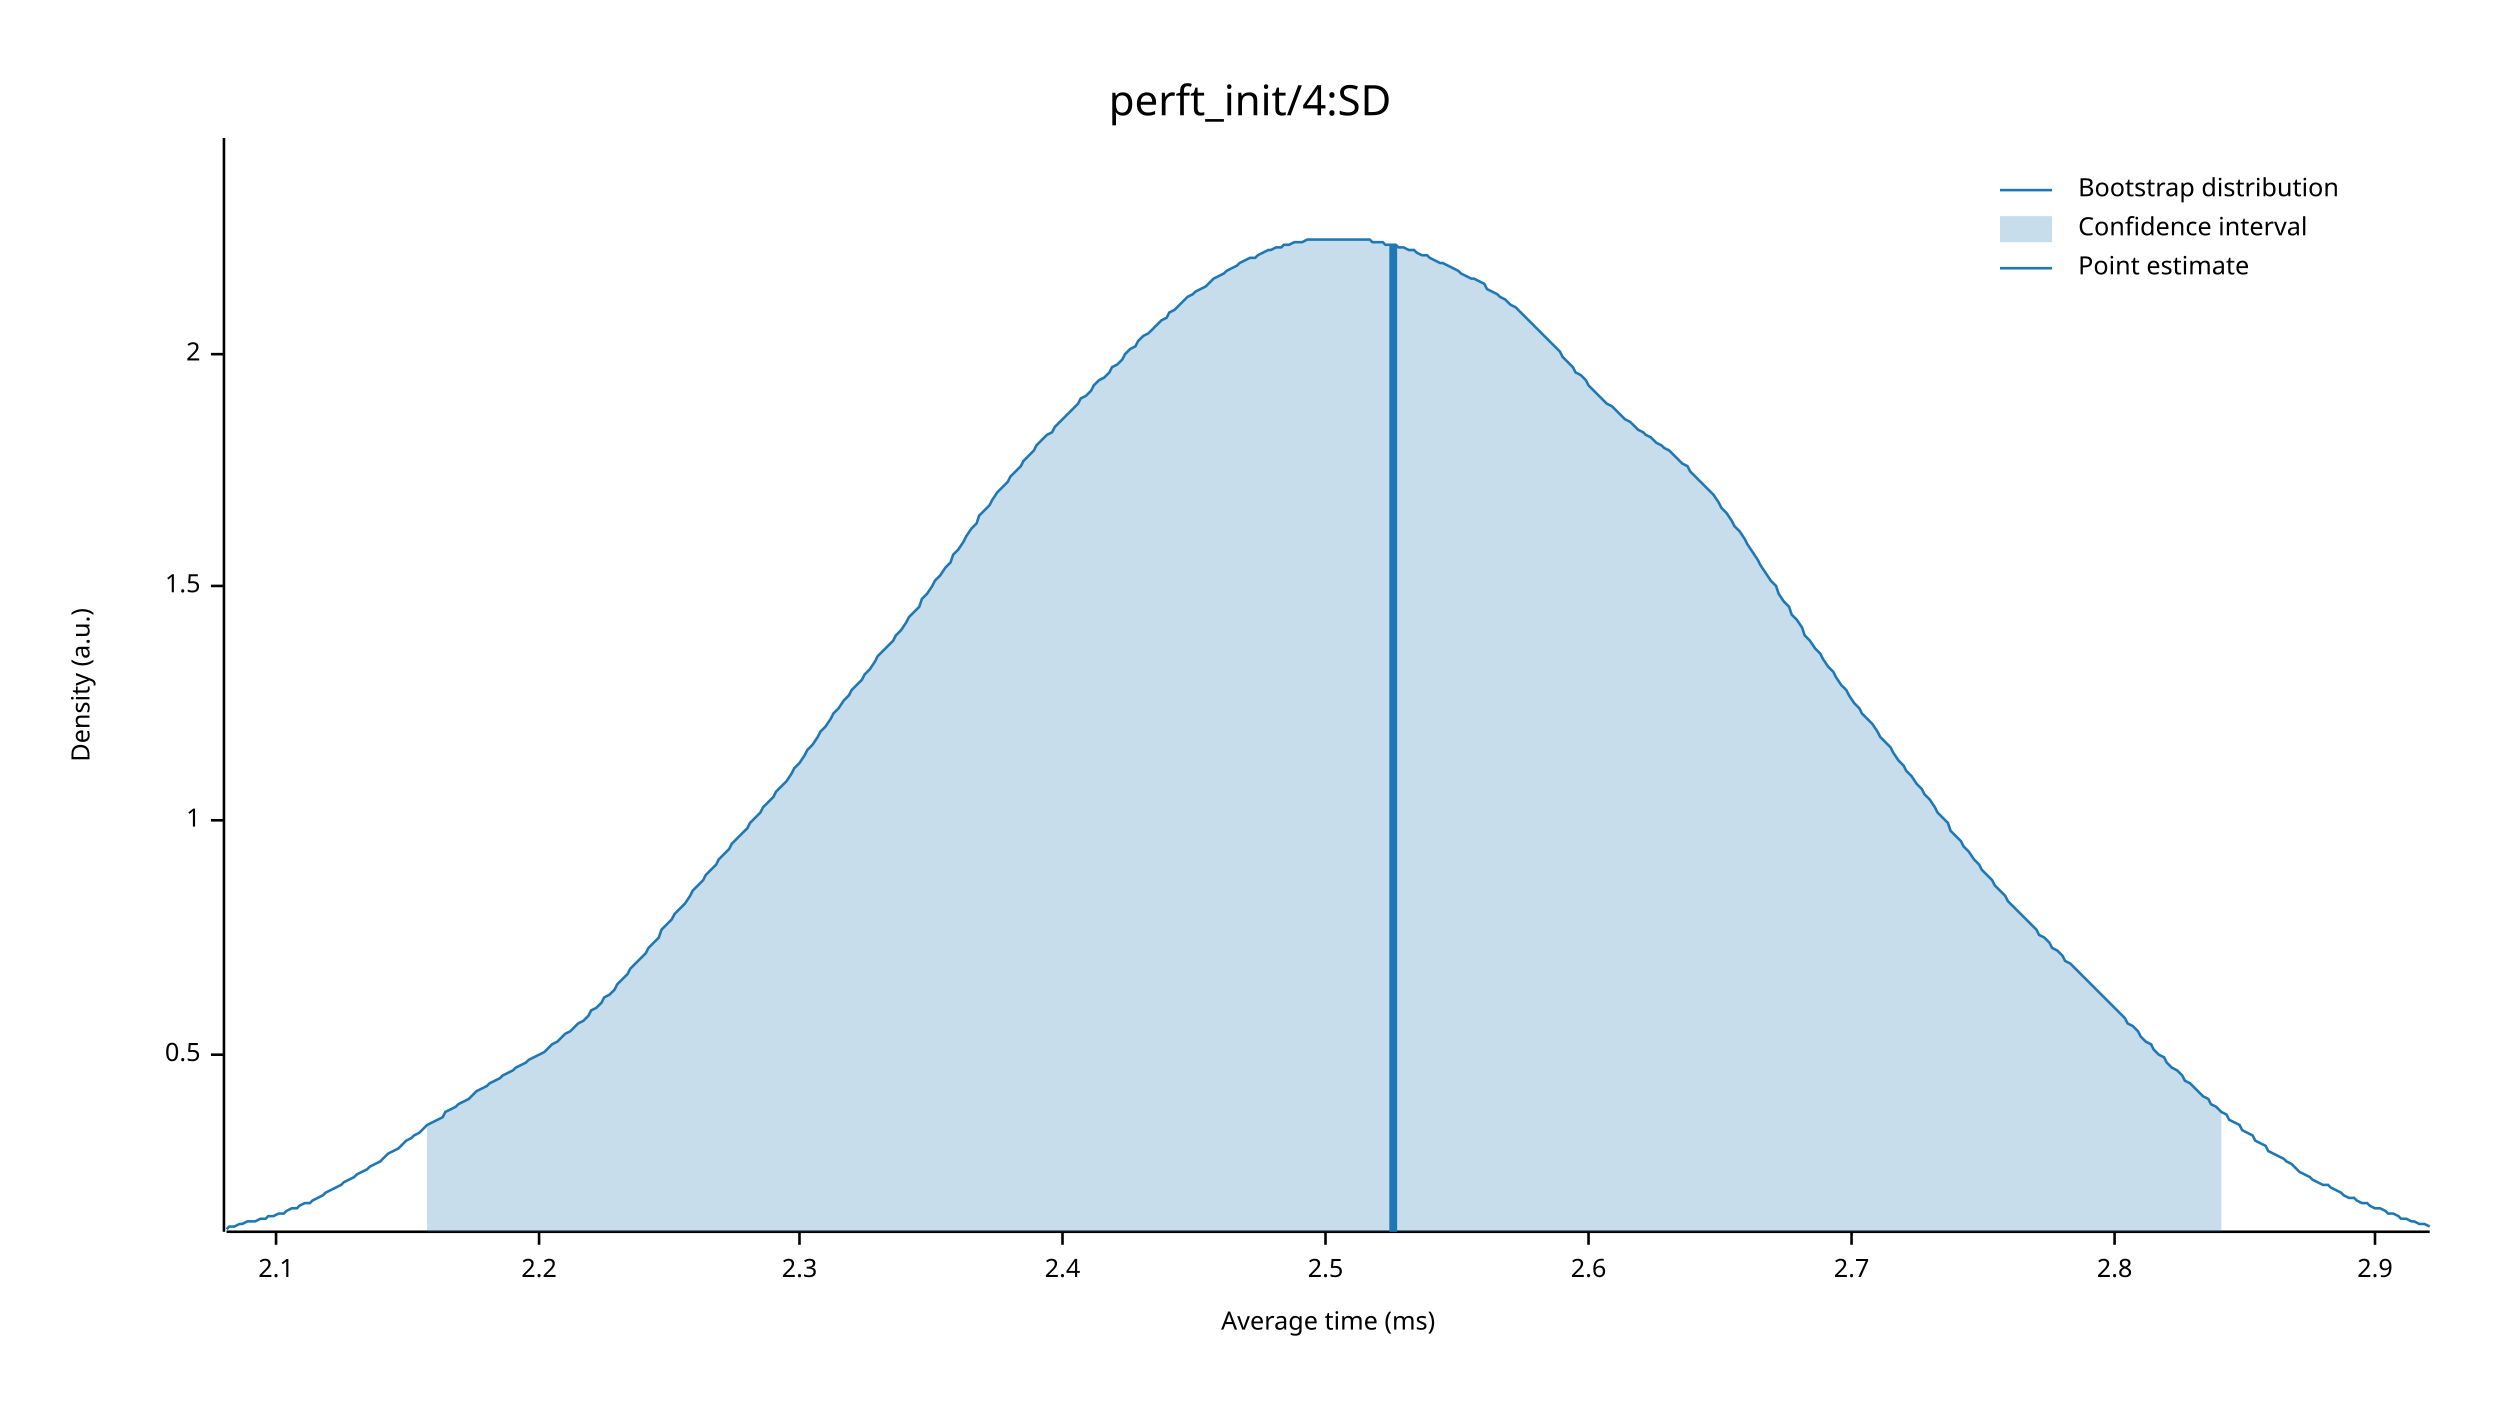
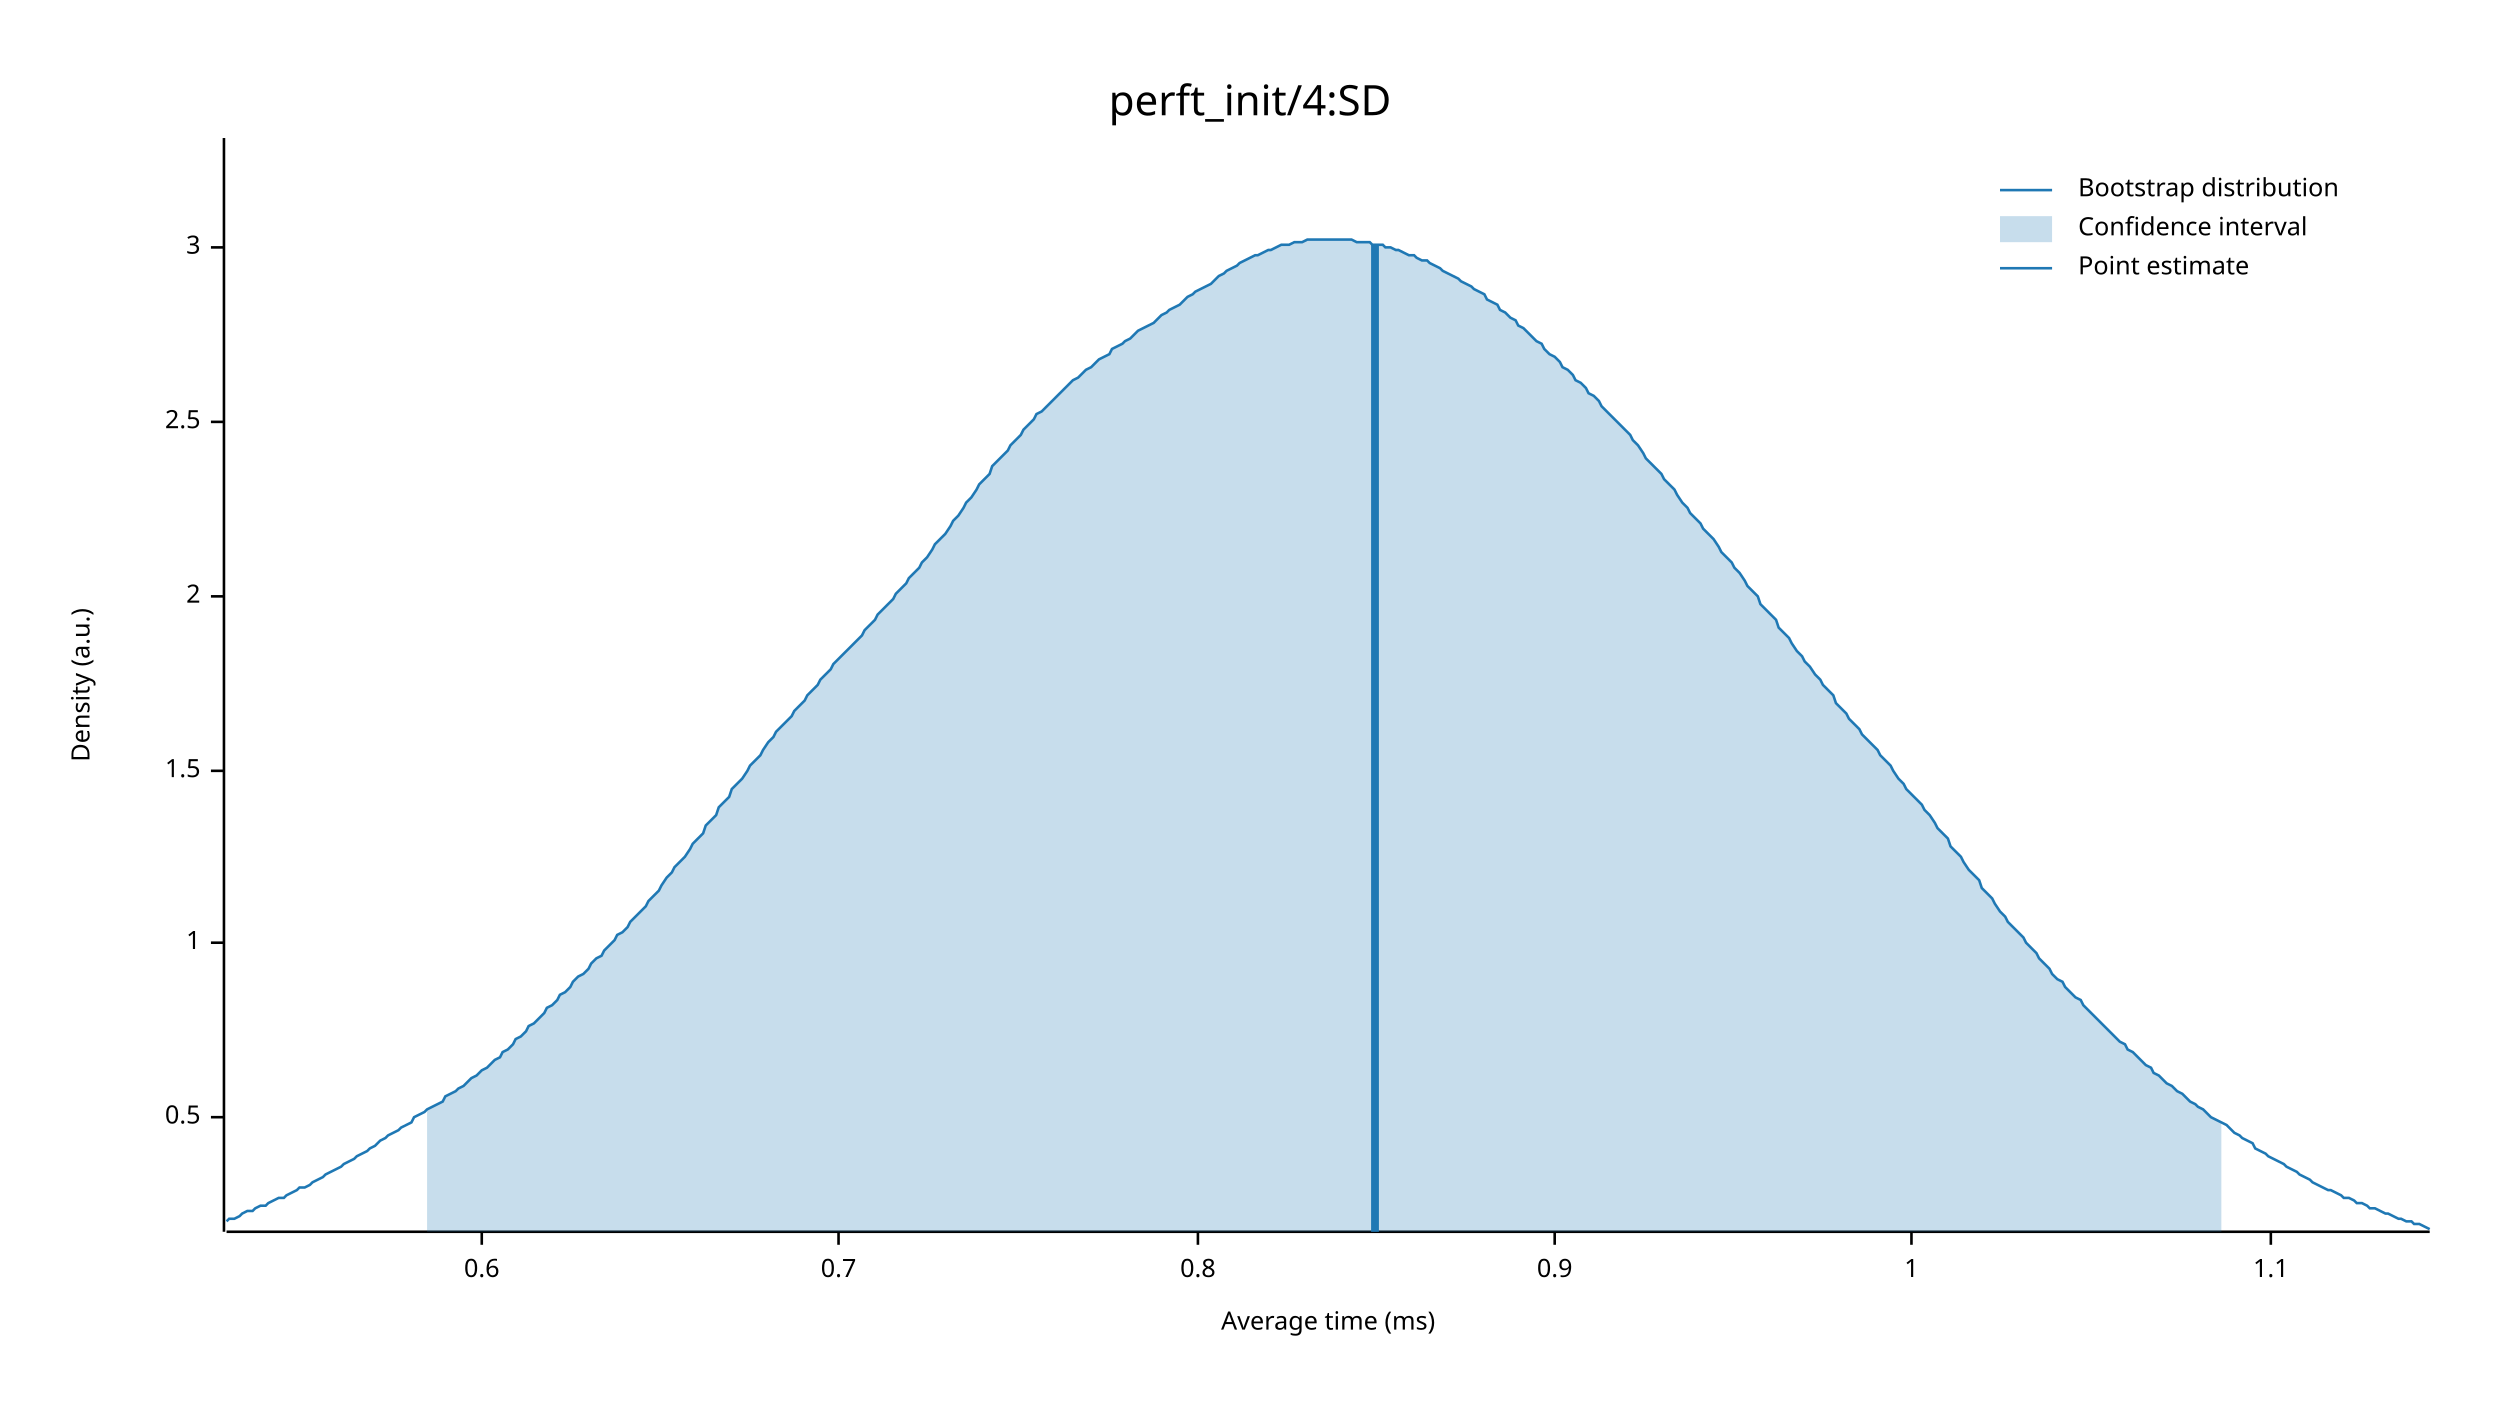
<svg xmlns="http://www.w3.org/2000/svg" width="960" height="540" viewBox="0 0 960 540">
  <text x="480" y="32" dy="0.76em" text-anchor="middle" font-family="sans-serif" font-size="16.129" opacity="1" fill="#000000">
perft_init/4:SD
</text>
  <text x="27" y="263" dy="0.76em" text-anchor="middle" font-family="sans-serif" font-size="9.677" opacity="1" fill="#000000" transform="rotate(270, 27, 263)">
Density (a.u.)
</text>
  <text x="510" y="513" dy="-0.5ex" text-anchor="middle" font-family="sans-serif" font-size="9.677" opacity="1" fill="#000000">
Average time (ms)
</text>
  <polyline fill="none" opacity="1" stroke="#000000" stroke-width="1" points="86,53 86,473 " />
-   <text x="77" y="405" dy="0.5ex" text-anchor="end" font-family="sans-serif" font-size="9.677" opacity="1" fill="#000000">
+   <text x="77" y="429" dy="0.5ex" text-anchor="end" font-family="sans-serif" font-size="9.677" opacity="1" fill="#000000">
0.5
</text>
-   <polyline fill="none" opacity="1" stroke="#000000" stroke-width="1" points="81,405 86,405 " />
-   <text x="77" y="315" dy="0.5ex" text-anchor="end" font-family="sans-serif" font-size="9.677" opacity="1" fill="#000000">
+   <polyline fill="none" opacity="1" stroke="#000000" stroke-width="1" points="81,429 86,429 " />
+   <text x="77" y="362" dy="0.5ex" text-anchor="end" font-family="sans-serif" font-size="9.677" opacity="1" fill="#000000">
1
</text>
-   <polyline fill="none" opacity="1" stroke="#000000" stroke-width="1" points="81,315 86,315 " />
-   <text x="77" y="225" dy="0.5ex" text-anchor="end" font-family="sans-serif" font-size="9.677" opacity="1" fill="#000000">
+   <polyline fill="none" opacity="1" stroke="#000000" stroke-width="1" points="81,362 86,362 " />
+   <text x="77" y="296" dy="0.5ex" text-anchor="end" font-family="sans-serif" font-size="9.677" opacity="1" fill="#000000">
1.5
</text>
-   <polyline fill="none" opacity="1" stroke="#000000" stroke-width="1" points="81,225 86,225 " />
-   <text x="77" y="136" dy="0.5ex" text-anchor="end" font-family="sans-serif" font-size="9.677" opacity="1" fill="#000000">
+   <polyline fill="none" opacity="1" stroke="#000000" stroke-width="1" points="81,296 86,296 " />
+   <text x="77" y="229" dy="0.5ex" text-anchor="end" font-family="sans-serif" font-size="9.677" opacity="1" fill="#000000">
2
</text>
-   <polyline fill="none" opacity="1" stroke="#000000" stroke-width="1" points="81,136 86,136 " />
-   <polyline fill="none" opacity="1" stroke="#000000" stroke-width="1" points="87,473 933,473 " />
-   <text x="106" y="483" dy="0.76em" text-anchor="middle" font-family="sans-serif" font-size="9.677" opacity="1" fill="#000000">
- 2.1
- </text>
-   <polyline fill="none" opacity="1" stroke="#000000" stroke-width="1" points="106,473 106,478 " />
-   <text x="207" y="483" dy="0.76em" text-anchor="middle" font-family="sans-serif" font-size="9.677" opacity="1" fill="#000000">
- 2.2
- </text>
-   <polyline fill="none" opacity="1" stroke="#000000" stroke-width="1" points="207,473 207,478 " />
-   <text x="307" y="483" dy="0.76em" text-anchor="middle" font-family="sans-serif" font-size="9.677" opacity="1" fill="#000000">
- 2.3
- </text>
-   <polyline fill="none" opacity="1" stroke="#000000" stroke-width="1" points="307,473 307,478 " />
-   <text x="408" y="483" dy="0.76em" text-anchor="middle" font-family="sans-serif" font-size="9.677" opacity="1" fill="#000000">
- 2.4
- </text>
-   <polyline fill="none" opacity="1" stroke="#000000" stroke-width="1" points="408,473 408,478 " />
-   <text x="509" y="483" dy="0.76em" text-anchor="middle" font-family="sans-serif" font-size="9.677" opacity="1" fill="#000000">
+   <polyline fill="none" opacity="1" stroke="#000000" stroke-width="1" points="81,229 86,229 " />
+   <text x="77" y="162" dy="0.5ex" text-anchor="end" font-family="sans-serif" font-size="9.677" opacity="1" fill="#000000">
2.5
</text>
-   <polyline fill="none" opacity="1" stroke="#000000" stroke-width="1" points="509,473 509,478 " />
-   <text x="610" y="483" dy="0.76em" text-anchor="middle" font-family="sans-serif" font-size="9.677" opacity="1" fill="#000000">
- 2.6
+   <polyline fill="none" opacity="1" stroke="#000000" stroke-width="1" points="81,162 86,162 " />
+   <text x="77" y="95" dy="0.5ex" text-anchor="end" font-family="sans-serif" font-size="9.677" opacity="1" fill="#000000">
+ 3
</text>
-   <polyline fill="none" opacity="1" stroke="#000000" stroke-width="1" points="610,473 610,478 " />
-   <text x="711" y="483" dy="0.76em" text-anchor="middle" font-family="sans-serif" font-size="9.677" opacity="1" fill="#000000">
- 2.7
+   <polyline fill="none" opacity="1" stroke="#000000" stroke-width="1" points="81,95 86,95 " />
+   <polyline fill="none" opacity="1" stroke="#000000" stroke-width="1" points="87,473 933,473 " />
+   <text x="185" y="483" dy="0.76em" text-anchor="middle" font-family="sans-serif" font-size="9.677" opacity="1" fill="#000000">
+ 0.6
</text>
-   <polyline fill="none" opacity="1" stroke="#000000" stroke-width="1" points="711,473 711,478 " />
-   <text x="812" y="483" dy="0.76em" text-anchor="middle" font-family="sans-serif" font-size="9.677" opacity="1" fill="#000000">
- 2.8
+   <polyline fill="none" opacity="1" stroke="#000000" stroke-width="1" points="185,473 185,478 " />
+   <text x="322" y="483" dy="0.76em" text-anchor="middle" font-family="sans-serif" font-size="9.677" opacity="1" fill="#000000">
+ 0.7
</text>
-   <polyline fill="none" opacity="1" stroke="#000000" stroke-width="1" points="812,473 812,478 " />
-   <text x="912" y="483" dy="0.76em" text-anchor="middle" font-family="sans-serif" font-size="9.677" opacity="1" fill="#000000">
- 2.9
+   <polyline fill="none" opacity="1" stroke="#000000" stroke-width="1" points="322,473 322,478 " />
+   <text x="460" y="483" dy="0.76em" text-anchor="middle" font-family="sans-serif" font-size="9.677" opacity="1" fill="#000000">
+ 0.8
</text>
-   <polyline fill="none" opacity="1" stroke="#000000" stroke-width="1" points="912,473 912,478 " />
-   <polyline fill="none" opacity="1" stroke="#1F78B4" stroke-width="1" points="87,472 88,471 90,471 92,470 93,470 95,469 97,469 98,469 100,468 102,468 103,467 105,467 107,466 109,466 110,465 112,464 114,464 115,463 117,462 119,462 120,461 122,460 124,459 125,458 127,457 129,456 131,455 132,454 134,453 136,452 137,451 139,450 141,449 142,448 144,447 146,446 148,444 149,443 151,442 153,441 154,440 156,438 158,437 159,436 161,435 163,433 164,432 166,431 168,430 170,429 171,427 173,426 175,425 176,424 178,423 180,422 181,421 183,419 185,418 187,417 188,416 190,415 192,414 193,413 195,412 197,411 198,410 200,409 202,408 203,407 205,406 207,405 209,404 210,403 212,401 214,400 215,399 217,397 219,396 220,395 222,393 224,392 226,390 227,388 229,387 231,385 232,383 234,382 236,380 237,378 239,376 241,374 242,372 244,370 246,368 248,366 249,364 251,362 253,360 254,357 256,355 258,353 259,351 261,349 263,347 265,344 266,342 268,340 270,338 271,336 273,334 275,332 276,330 278,328 280,326 281,324 283,322 285,320 287,318 288,316 290,314 292,312 293,310 295,308 297,306 298,304 300,302 302,300 304,297 305,295 307,293 309,290 310,288 312,286 314,283 315,281 317,279 319,276 320,274 322,272 324,269 326,267 327,265 329,263 331,261 332,259 334,257 336,254 337,252 339,250 341,248 343,246 344,244 346,242 348,239 349,237 351,235 353,233 354,230 356,228 358,225 359,223 361,221 363,218 365,216 366,213 368,211 370,208 371,206 373,203 375,201 376,198 378,196 380,194 381,192 383,189 385,187 387,185 388,183 390,181 392,179 393,177 395,175 397,173 398,171 400,169 402,167 404,166 405,164 407,162 409,160 410,159 412,157 414,155 415,153 417,152 419,150 420,148 422,146 424,145 426,143 427,141 429,140 431,138 432,136 434,134 436,133 437,131 439,129 441,128 443,126 444,125 446,123 448,122 449,120 451,119 453,117 454,116 456,114 458,113 459,112 461,111 463,110 465,108 466,107 468,106 470,105 471,104 473,103 475,102 476,101 478,100 480,99 482,99 483,98 485,97 487,96 488,96 490,95 492,95 493,94 495,94 497,93 498,93 500,93 502,92 504,92 505,92 507,92 509,92 510,92 512,92 514,92 515,92 517,92 519,92 521,92 522,92 524,92 526,92 527,93 529,93 531,93 532,94 534,94 536,94 537,95 539,95 541,96 543,96 544,97 546,98 548,98 549,99 551,100 553,101 554,101 556,102 558,103 560,104 561,105 563,106 565,107 566,107 568,108 570,109 571,111 573,112 575,113 576,114 578,115 580,117 582,118 583,119 585,121 587,123 588,124 590,126 592,128 593,129 595,131 597,133 599,135 600,137 602,139 604,141 605,143 607,144 609,146 610,148 612,150 614,152 615,153 617,155 619,156 621,158 622,159 624,161 626,162 627,163 629,165 631,166 632,167 634,168 636,170 638,171 639,172 641,173 643,175 644,176 646,178 648,179 649,181 651,183 653,185 654,186 656,188 658,190 660,193 661,195 663,197 665,200 666,202 668,204 670,207 671,209 673,212 675,215 676,217 678,220 680,223 682,225 683,228 685,231 687,233 688,236 690,238 692,241 693,244 695,246 697,249 699,251 700,253 702,256 704,258 705,260 707,263 709,265 710,267 712,270 714,272 715,274 717,276 719,278 721,281 722,283 724,285 726,287 727,289 729,292 731,294 732,296 734,298 736,301 738,303 739,305 741,307 743,310 744,312 746,314 748,316 749,319 751,321 753,323 754,325 756,327 758,330 760,332 761,334 763,336 765,338 766,340 768,342 770,344 771,346 773,348 775,350 777,352 778,353 780,355 782,357 783,359 785,360 787,362 788,364 790,365 792,367 793,369 795,370 797,372 799,374 800,375 802,377 804,379 805,380 807,382 809,384 810,385 812,387 814,389 816,391 817,393 819,394 821,396 822,398 824,400 826,401 827,403 829,405 831,406 832,408 834,410 836,411 838,413 839,415 841,416 843,418 844,419 846,421 848,422 849,424 851,425 853,427 855,428 856,430 858,431 860,432 861,434 863,435 865,436 866,438 868,439 870,440 871,442 873,443 875,444 877,445 878,446 880,447 882,449 883,450 885,451 887,452 888,453 890,454 892,455 894,455 895,456 897,457 899,458 900,459 902,460 904,460 905,461 907,462 909,462 910,463 912,464 914,464 916,465 917,466 919,466 921,467 922,468 924,468 926,469 927,469 929,470 931,470 933,471 " />
-   <polygon opacity="0.25" fill="#1F78B4" points="164,432 166,431 168,430 170,429 171,427 173,426 175,425 176,424 178,423 180,422 181,421 183,419 185,418 187,417 188,416 190,415 192,414 193,413 195,412 197,411 198,410 200,409 202,408 203,407 205,406 207,405 209,404 210,403 212,401 214,400 215,399 217,397 219,396 220,395 222,393 224,392 226,390 227,388 229,387 231,385 232,383 234,382 236,380 237,378 239,376 241,374 242,372 244,370 246,368 248,366 249,364 251,362 253,360 254,357 256,355 258,353 259,351 261,349 263,347 265,344 266,342 268,340 270,338 271,336 273,334 275,332 276,330 278,328 280,326 281,324 283,322 285,320 287,318 288,316 290,314 292,312 293,310 295,308 297,306 298,304 300,302 302,300 304,297 305,295 307,293 309,290 310,288 312,286 314,283 315,281 317,279 319,276 320,274 322,272 324,269 326,267 327,265 329,263 331,261 332,259 334,257 336,254 337,252 339,250 341,248 343,246 344,244 346,242 348,239 349,237 351,235 353,233 354,230 356,228 358,225 359,223 361,221 363,218 365,216 366,213 368,211 370,208 371,206 373,203 375,201 376,198 378,196 380,194 381,192 383,189 385,187 387,185 388,183 390,181 392,179 393,177 395,175 397,173 398,171 400,169 402,167 404,166 405,164 407,162 409,160 410,159 412,157 414,155 415,153 417,152 419,150 420,148 422,146 424,145 426,143 427,141 429,140 431,138 432,136 434,134 436,133 437,131 439,129 441,128 443,126 444,125 446,123 448,122 449,120 451,119 453,117 454,116 456,114 458,113 459,112 461,111 463,110 465,108 466,107 468,106 470,105 471,104 473,103 475,102 476,101 478,100 480,99 482,99 483,98 485,97 487,96 488,96 490,95 492,95 493,94 495,94 497,93 498,93 500,93 502,92 504,92 505,92 507,92 509,92 510,92 512,92 514,92 515,92 517,92 519,92 521,92 522,92 524,92 526,92 527,93 529,93 531,93 532,94 534,94 536,94 537,95 539,95 541,96 543,96 544,97 546,98 548,98 549,99 551,100 553,101 554,101 556,102 558,103 560,104 561,105 563,106 565,107 566,107 568,108 570,109 571,111 573,112 575,113 576,114 578,115 580,117 582,118 583,119 585,121 587,123 588,124 590,126 592,128 593,129 595,131 597,133 599,135 600,137 602,139 604,141 605,143 607,144 609,146 610,148 612,150 614,152 615,153 617,155 619,156 621,158 622,159 624,161 626,162 627,163 629,165 631,166 632,167 634,168 636,170 638,171 639,172 641,173 643,175 644,176 646,178 648,179 649,181 651,183 653,185 654,186 656,188 658,190 660,193 661,195 663,197 665,200 666,202 668,204 670,207 671,209 673,212 675,215 676,217 678,220 680,223 682,225 683,228 685,231 687,233 688,236 690,238 692,241 693,244 695,246 697,249 699,251 700,253 702,256 704,258 705,260 707,263 709,265 710,267 712,270 714,272 715,274 717,276 719,278 721,281 722,283 724,285 726,287 727,289 729,292 731,294 732,296 734,298 736,301 738,303 739,305 741,307 743,310 744,312 746,314 748,316 749,319 751,321 753,323 754,325 756,327 758,330 760,332 761,334 763,336 765,338 766,340 768,342 770,344 771,346 773,348 775,350 777,352 778,353 780,355 782,357 783,359 785,360 787,362 788,364 790,365 792,367 793,369 795,370 797,372 799,374 800,375 802,377 804,379 805,380 807,382 809,384 810,385 812,387 814,389 816,391 817,393 819,394 821,396 822,398 824,400 826,401 827,403 829,405 831,406 832,408 834,410 836,411 838,413 839,415 841,416 843,418 844,419 846,421 848,422 849,424 851,425 853,427 853,473 164,473 " />
-   <polyline fill="none" opacity="1" stroke="#1F78B4" stroke-width="3" points="535,473 535,94 " />
+   <polyline fill="none" opacity="1" stroke="#000000" stroke-width="1" points="460,473 460,478 " />
+   <text x="597" y="483" dy="0.76em" text-anchor="middle" font-family="sans-serif" font-size="9.677" opacity="1" fill="#000000">
+ 0.9
+ </text>
+   <polyline fill="none" opacity="1" stroke="#000000" stroke-width="1" points="597,473 597,478 " />
+   <text x="734" y="483" dy="0.76em" text-anchor="middle" font-family="sans-serif" font-size="9.677" opacity="1" fill="#000000">
+ 1
+ </text>
+   <polyline fill="none" opacity="1" stroke="#000000" stroke-width="1" points="734,473 734,478 " />
+   <text x="872" y="483" dy="0.76em" text-anchor="middle" font-family="sans-serif" font-size="9.677" opacity="1" fill="#000000">
+ 1.1
+ </text>
+   <polyline fill="none" opacity="1" stroke="#000000" stroke-width="1" points="872,473 872,478 " />
+   <polyline fill="none" opacity="1" stroke="#1F78B4" stroke-width="1" points="87,469 88,468 90,468 92,467 93,466 95,465 97,465 98,464 100,463 102,463 103,462 105,461 107,460 109,460 110,459 112,458 114,457 115,456 117,456 119,455 120,454 122,453 124,452 125,451 127,450 129,449 131,448 132,447 134,446 136,445 137,444 139,443 141,442 142,441 144,440 146,438 148,437 149,436 151,435 153,434 154,433 156,432 158,431 159,429 161,428 163,427 164,426 166,425 168,424 170,423 171,421 173,420 175,419 176,418 178,417 180,415 181,414 183,413 185,411 187,410 188,409 190,407 192,406 193,404 195,403 197,401 198,399 200,398 202,396 203,394 205,393 207,391 209,389 210,387 212,386 214,384 215,382 217,381 219,379 220,377 222,375 224,374 226,372 227,370 229,368 231,367 232,365 234,363 236,361 237,359 239,358 241,356 242,354 244,352 246,350 248,348 249,346 251,344 253,342 254,340 256,337 258,335 259,333 261,331 263,329 265,326 266,324 268,322 270,320 271,317 273,315 275,313 276,310 278,308 280,306 281,303 283,301 285,299 287,296 288,294 290,292 292,290 293,288 295,285 297,283 298,281 300,279 302,277 304,275 305,273 307,271 309,269 310,267 312,265 314,263 315,261 317,259 319,257 320,255 322,253 324,251 326,249 327,248 329,246 331,244 332,242 334,240 336,238 337,236 339,234 341,232 343,230 344,228 346,226 348,224 349,222 351,220 353,218 354,216 356,214 358,211 359,209 361,207 363,205 365,202 366,200 368,198 370,195 371,193 373,191 375,188 376,186 378,184 380,182 381,179 383,177 385,175 387,173 388,171 390,169 392,167 393,165 395,163 397,161 398,159 400,158 402,156 404,154 405,153 407,151 409,149 410,148 412,146 414,145 415,144 417,142 419,141 420,140 422,138 424,137 426,136 427,134 429,133 431,132 432,131 434,130 436,128 437,127 439,126 441,125 443,124 444,123 446,121 448,120 449,119 451,118 453,117 454,116 456,114 458,113 459,112 461,111 463,110 465,109 466,108 468,106 470,105 471,104 473,103 475,102 476,101 478,100 480,99 482,98 483,98 485,97 487,96 488,96 490,95 492,94 493,94 495,94 497,93 498,93 500,93 502,92 504,92 505,92 507,92 509,92 510,92 512,92 514,92 515,92 517,92 519,92 521,93 522,93 524,93 526,93 527,94 529,94 531,94 532,95 534,95 536,96 537,96 539,97 541,98 543,98 544,99 546,100 548,100 549,101 551,102 553,103 554,104 556,105 558,106 560,107 561,108 563,109 565,110 566,111 568,112 570,113 571,115 573,116 575,117 576,119 578,120 580,122 582,123 583,125 585,126 587,128 588,129 590,131 592,132 593,134 595,136 597,137 599,139 600,141 602,142 604,144 605,146 607,147 609,149 610,151 612,152 614,154 615,156 617,158 619,160 621,162 622,163 624,165 626,167 627,169 629,171 631,174 632,176 634,178 636,180 638,182 639,184 641,186 643,188 644,190 646,193 648,195 649,197 651,199 653,201 654,203 656,205 658,207 660,210 661,212 663,214 665,216 666,218 668,220 670,223 671,225 673,227 675,229 676,232 678,234 680,236 682,238 683,241 685,243 687,245 688,247 690,250 692,252 693,254 695,256 697,259 699,261 700,263 702,265 704,267 705,270 707,272 709,274 710,276 712,278 714,280 715,282 717,284 719,286 721,288 722,290 724,292 726,294 727,296 729,299 731,301 732,303 734,305 736,307 738,309 739,311 741,313 743,316 744,318 746,320 748,322 749,325 751,327 753,329 754,331 756,334 758,336 760,338 761,341 763,343 765,345 766,347 768,350 770,352 771,354 773,356 775,358 777,360 778,362 780,364 782,366 783,368 785,370 787,372 788,374 790,376 792,377 793,379 795,381 797,383 799,384 800,386 802,388 804,390 805,391 807,393 809,395 810,396 812,398 814,400 816,401 817,403 819,404 821,406 822,407 824,409 826,410 827,412 829,413 831,415 832,416 834,417 836,419 838,420 839,421 841,423 843,424 844,425 846,426 848,428 849,429 851,430 853,431 855,432 856,433 858,435 860,436 861,437 863,438 865,439 866,441 868,442 870,443 871,444 873,445 875,446 877,447 878,448 880,449 882,450 883,451 885,452 887,453 888,454 890,455 892,456 894,457 895,457 897,458 899,459 900,460 902,460 904,461 905,462 907,462 909,463 910,464 912,464 914,465 916,466 917,466 919,467 921,468 922,468 924,469 926,469 927,470 929,470 931,471 933,472 " />
+   <polygon opacity="0.25" fill="#1F78B4" points="164,426 166,425 168,424 170,423 171,421 173,420 175,419 176,418 178,417 180,415 181,414 183,413 185,411 187,410 188,409 190,407 192,406 193,404 195,403 197,401 198,399 200,398 202,396 203,394 205,393 207,391 209,389 210,387 212,386 214,384 215,382 217,381 219,379 220,377 222,375 224,374 226,372 227,370 229,368 231,367 232,365 234,363 236,361 237,359 239,358 241,356 242,354 244,352 246,350 248,348 249,346 251,344 253,342 254,340 256,337 258,335 259,333 261,331 263,329 265,326 266,324 268,322 270,320 271,317 273,315 275,313 276,310 278,308 280,306 281,303 283,301 285,299 287,296 288,294 290,292 292,290 293,288 295,285 297,283 298,281 300,279 302,277 304,275 305,273 307,271 309,269 310,267 312,265 314,263 315,261 317,259 319,257 320,255 322,253 324,251 326,249 327,248 329,246 331,244 332,242 334,240 336,238 337,236 339,234 341,232 343,230 344,228 346,226 348,224 349,222 351,220 353,218 354,216 356,214 358,211 359,209 361,207 363,205 365,202 366,200 368,198 370,195 371,193 373,191 375,188 376,186 378,184 380,182 381,179 383,177 385,175 387,173 388,171 390,169 392,167 393,165 395,163 397,161 398,159 400,158 402,156 404,154 405,153 407,151 409,149 410,148 412,146 414,145 415,144 417,142 419,141 420,140 422,138 424,137 426,136 427,134 429,133 431,132 432,131 434,130 436,128 437,127 439,126 441,125 443,124 444,123 446,121 448,120 449,119 451,118 453,117 454,116 456,114 458,113 459,112 461,111 463,110 465,109 466,108 468,106 470,105 471,104 473,103 475,102 476,101 478,100 480,99 482,98 483,98 485,97 487,96 488,96 490,95 492,94 493,94 495,94 497,93 498,93 500,93 502,92 504,92 505,92 507,92 509,92 510,92 512,92 514,92 515,92 517,92 519,92 521,93 522,93 524,93 526,93 527,94 529,94 531,94 532,95 534,95 536,96 537,96 539,97 541,98 543,98 544,99 546,100 548,100 549,101 551,102 553,103 554,104 556,105 558,106 560,107 561,108 563,109 565,110 566,111 568,112 570,113 571,115 573,116 575,117 576,119 578,120 580,122 582,123 583,125 585,126 587,128 588,129 590,131 592,132 593,134 595,136 597,137 599,139 600,141 602,142 604,144 605,146 607,147 609,149 610,151 612,152 614,154 615,156 617,158 619,160 621,162 622,163 624,165 626,167 627,169 629,171 631,174 632,176 634,178 636,180 638,182 639,184 641,186 643,188 644,190 646,193 648,195 649,197 651,199 653,201 654,203 656,205 658,207 660,210 661,212 663,214 665,216 666,218 668,220 670,223 671,225 673,227 675,229 676,232 678,234 680,236 682,238 683,241 685,243 687,245 688,247 690,250 692,252 693,254 695,256 697,259 699,261 700,263 702,265 704,267 705,270 707,272 709,274 710,276 712,278 714,280 715,282 717,284 719,286 721,288 722,290 724,292 726,294 727,296 729,299 731,301 732,303 734,305 736,307 738,309 739,311 741,313 743,316 744,318 746,320 748,322 749,325 751,327 753,329 754,331 756,334 758,336 760,338 761,341 763,343 765,345 766,347 768,350 770,352 771,354 773,356 775,358 777,360 778,362 780,364 782,366 783,368 785,370 787,372 788,374 790,376 792,377 793,379 795,381 797,383 799,384 800,386 802,388 804,390 805,391 807,393 809,395 810,396 812,398 814,400 816,401 817,403 819,404 821,406 822,407 824,409 826,410 827,412 829,413 831,415 832,416 834,417 836,419 838,420 839,421 841,423 843,424 844,425 846,426 848,428 849,429 851,430 853,431 853,473 164,473 " />
+   <polyline fill="none" opacity="1" stroke="#1F78B4" stroke-width="3" points="528,473 528,94 " />
  <text x="798" y="68" dy="0.76em" text-anchor="start" font-family="sans-serif" font-size="9.677" opacity="1" fill="#000000">
Bootstrap distribution
</text>
  <text x="798" y="83" dy="0.76em" text-anchor="start" font-family="sans-serif" font-size="9.677" opacity="1" fill="#000000">
Confidence interval
</text>
  <text x="798" y="98" dy="0.76em" text-anchor="start" font-family="sans-serif" font-size="9.677" opacity="1" fill="#000000">
Point estimate
</text>
  <polyline fill="none" opacity="1" stroke="#1F78B4" stroke-width="1" points="768,73 788,73 " />
  <rect x="768" y="83" width="20" height="10" opacity="0.25" fill="#1F78B4" stroke="none" />
  <polyline fill="none" opacity="1" stroke="#1F78B4" stroke-width="1" points="768,103 788,103 " />
</svg>
